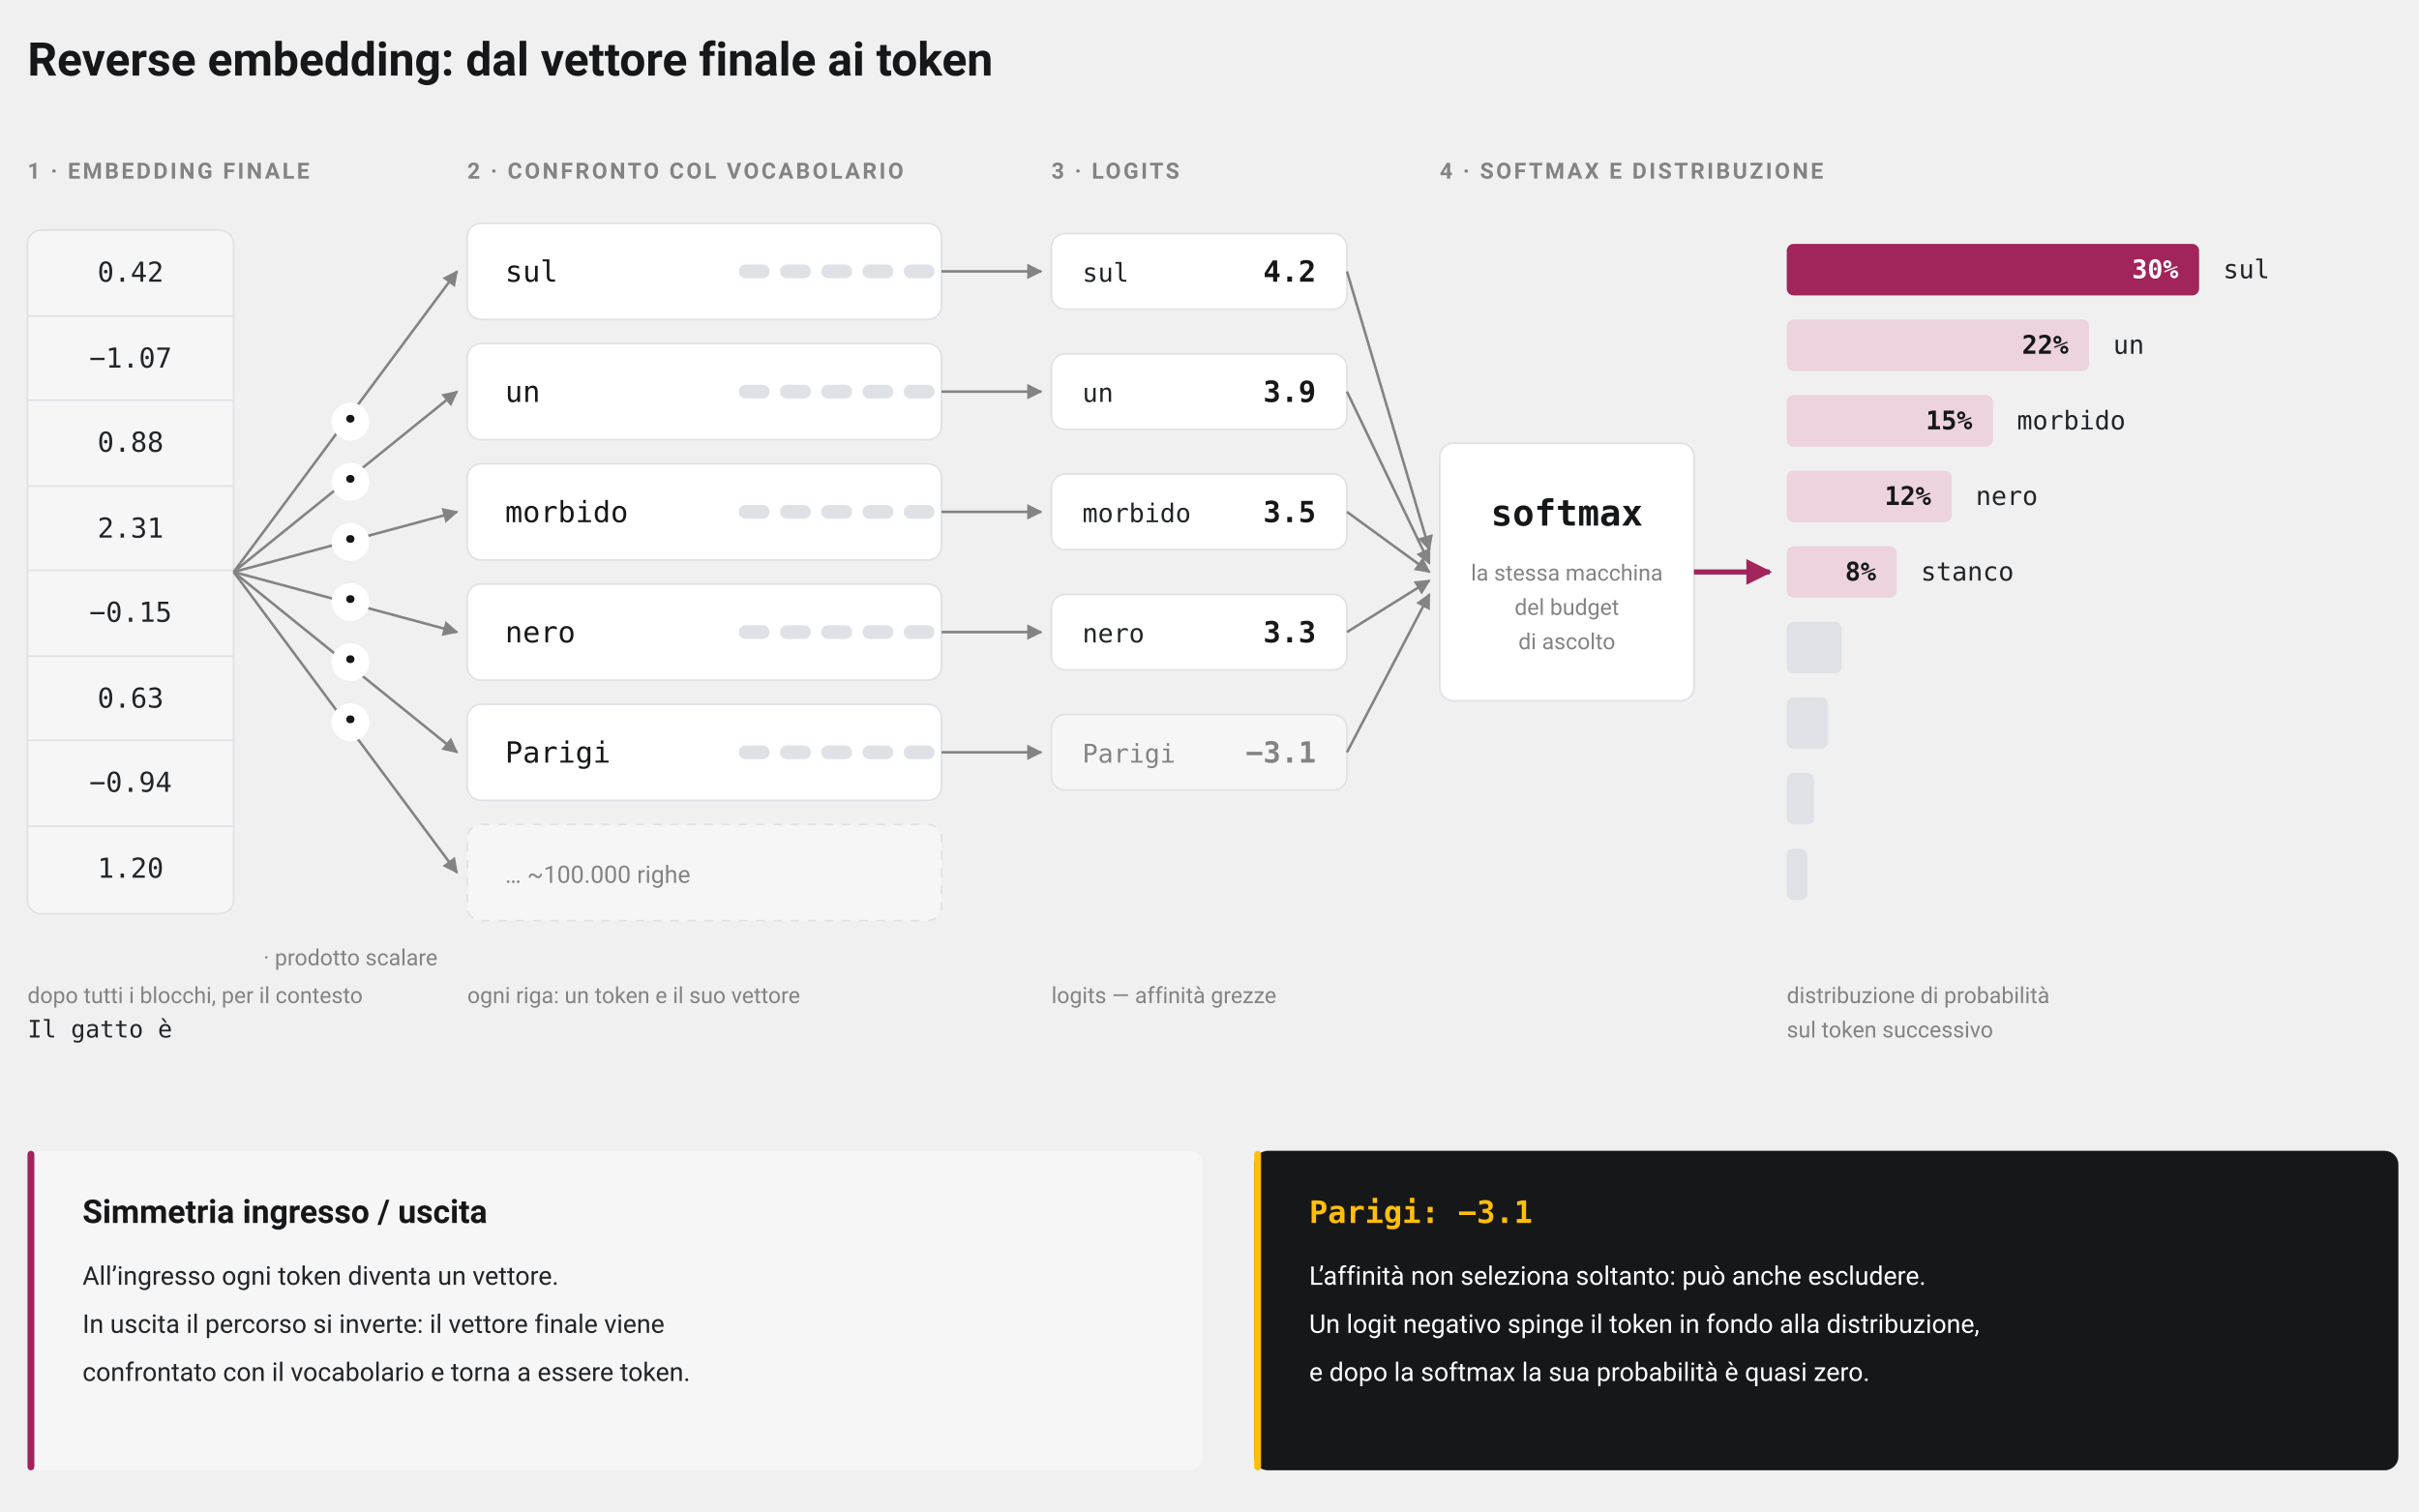
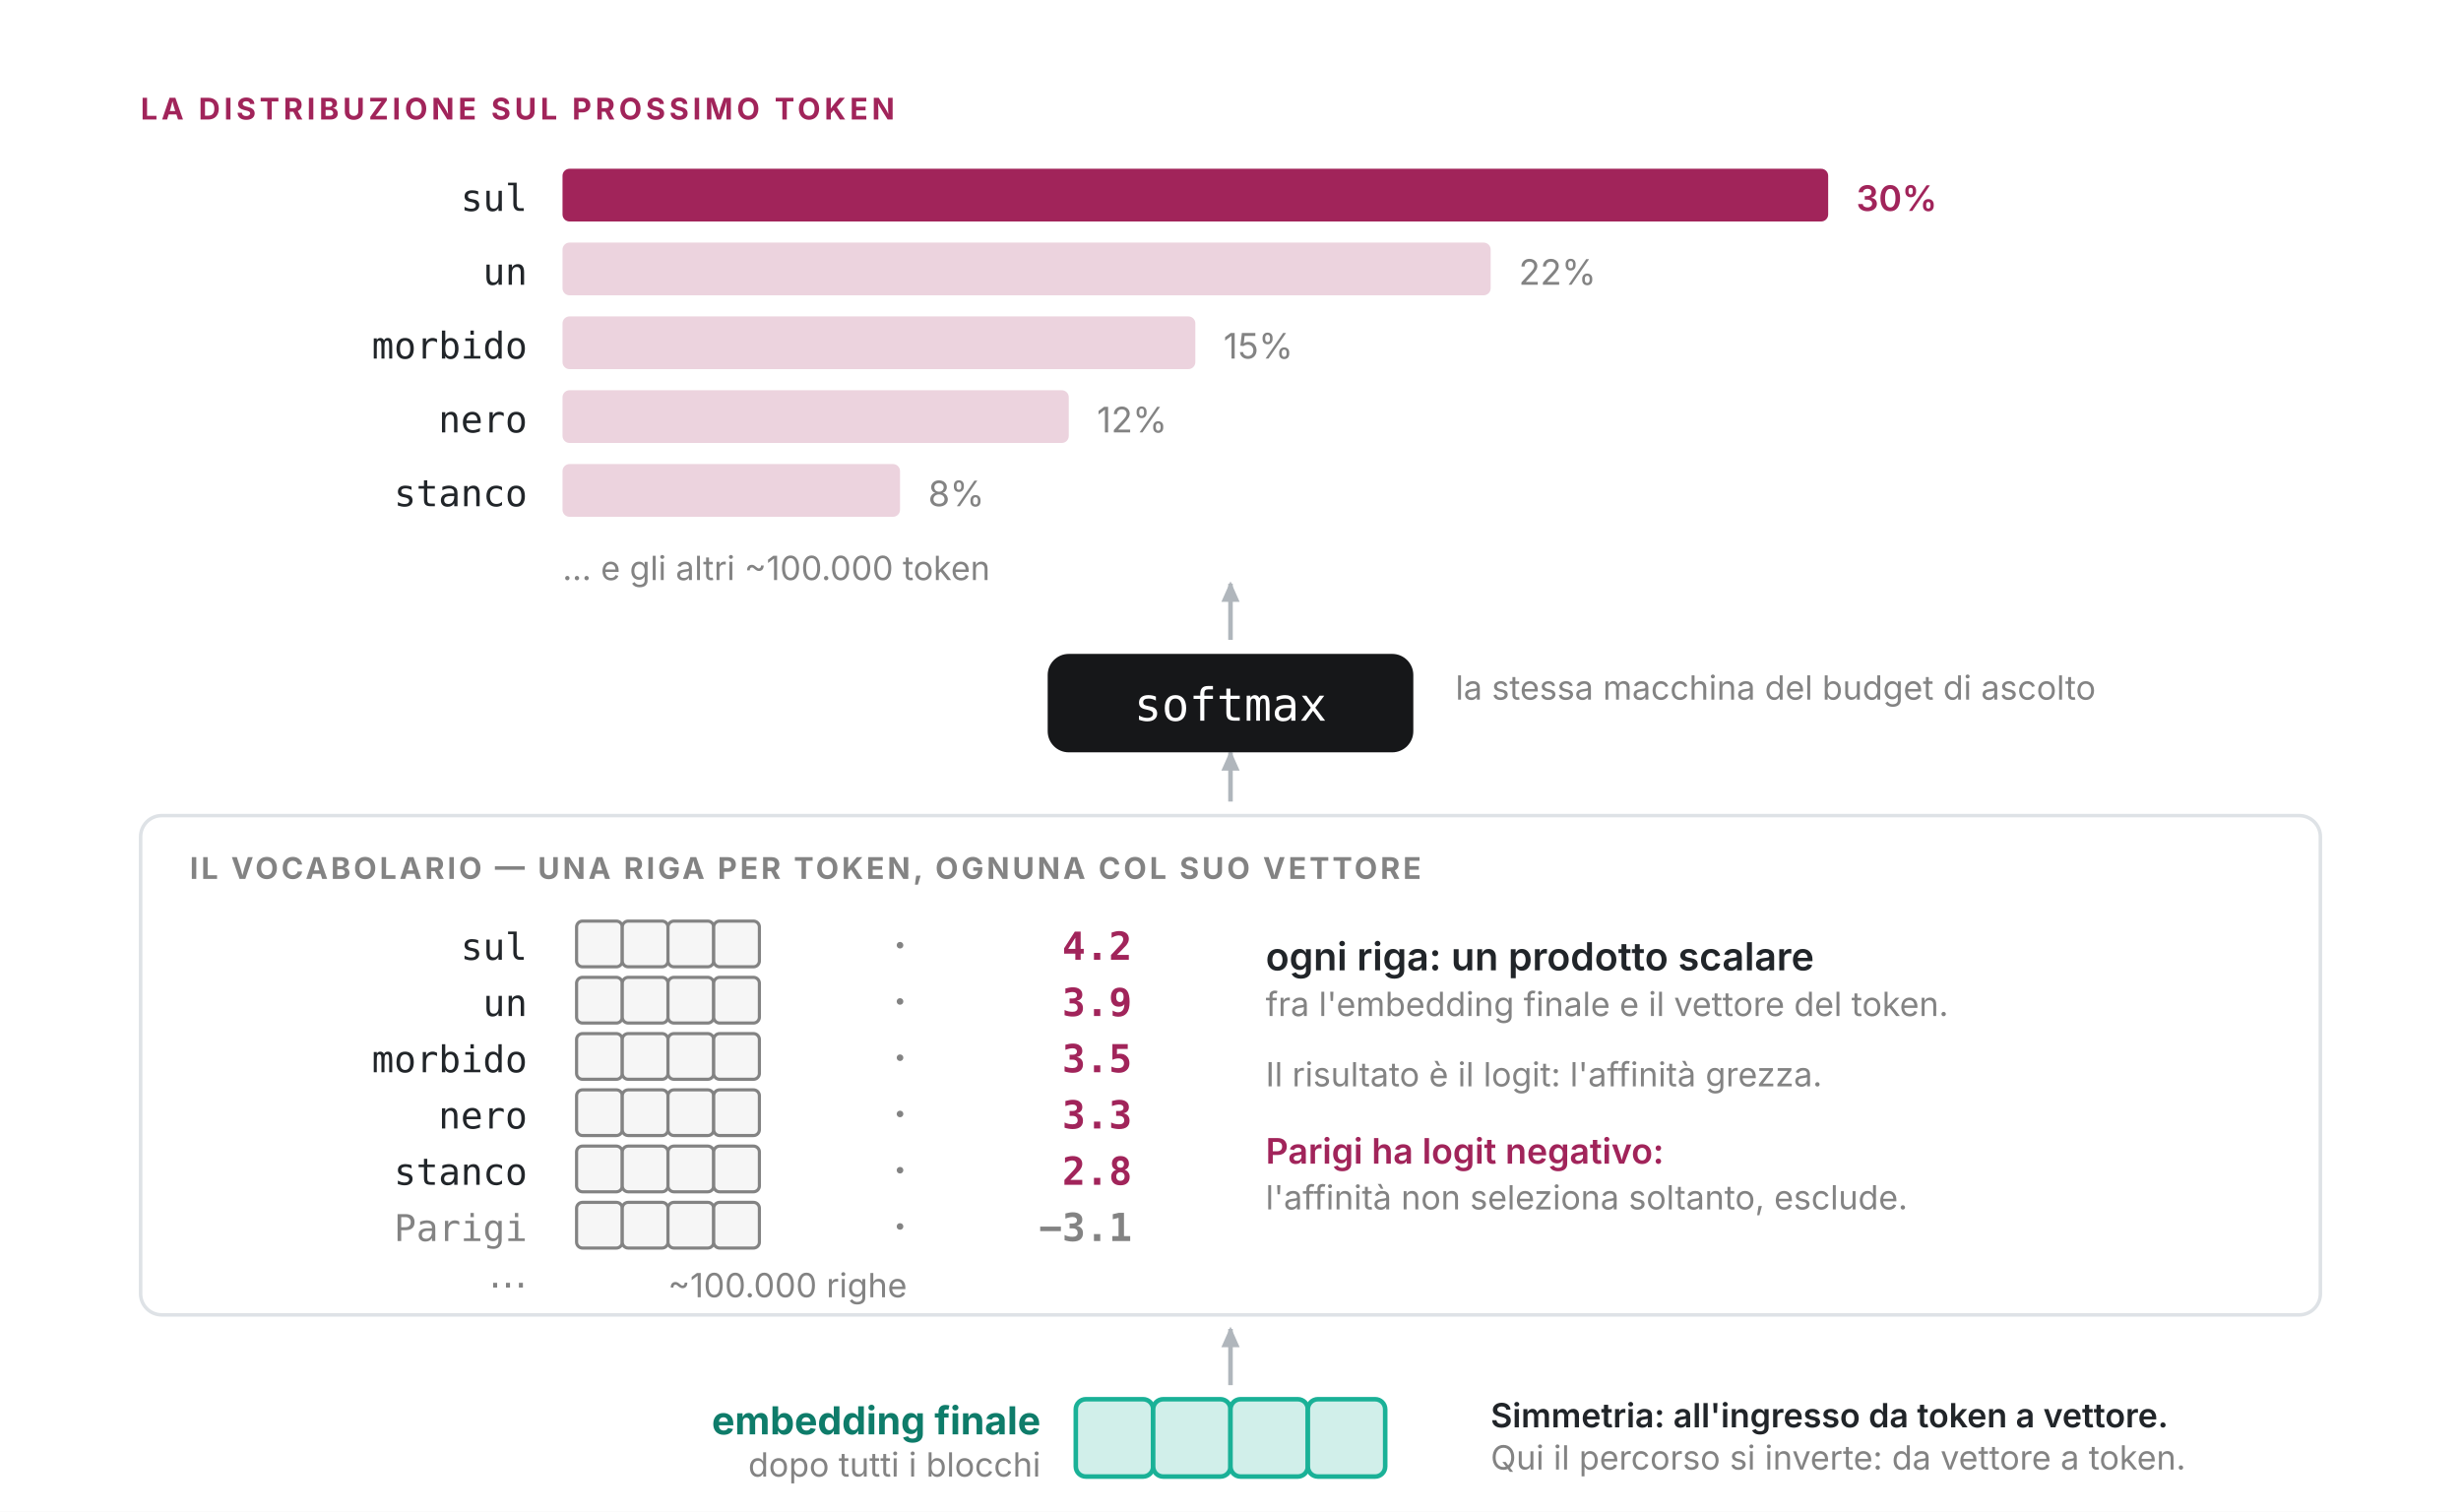
- <svg xmlns="http://www.w3.org/2000/svg" viewBox="0 0 1408 880" width="1408" height="880" role="img">
+ <svg xmlns="http://www.w3.org/2000/svg" viewBox="0 0 700 430" width="700" height="430" role="img" aria-label="Dal basso: l'embedding finale confrontato con ogni token del vocabolario da i logits, che la softmax trasforma nella distribuzione">
  <defs>
-     <marker id="ar" viewBox="0 0 10 10" refX="9" refY="5" markerWidth="6" markerHeight="6" orient="auto-start-reverse">
-       <path d="M0 0 L10 5 L0 10 Z" fill="#838383" />
+     <marker id="a" viewBox="0 0 10 10" refX="8" refY="5" markerWidth="5" markerHeight="5" orient="auto-start-reverse">
+       <path d="M 0 1 L 9 5 L 0 9 z" fill="#b0b6bc" />
    </marker>
-     <marker id="arFocus" viewBox="0 0 10 10" refX="9" refY="5" markerWidth="5" markerHeight="5" orient="auto-start-reverse">
-       <path d="M0 0 L10 5 L0 10 Z" fill="#a1245a" />
+     <marker id="ab" viewBox="0 0 10 10" refX="8" refY="5" markerWidth="5" markerHeight="5" orient="auto-start-reverse">
+       <path d="M 0 1 L 9 5 L 0 9 z" fill="#a1245a" />
    </marker>
+     <marker id="at" viewBox="0 0 10 10" refX="8" refY="5" markerWidth="5" markerHeight="5" orient="auto-start-reverse">
+       <path d="M 0 1 L 9 5 L 0 9 z" fill="#1ab197" />
+     </marker>
+     <pattern id="dots" width="14" height="14" patternUnits="userSpaceOnUse">
+       <circle cx="1.6" cy="1.6" r="1.1" fill="#e4e7ea" />
+     </pattern>
  </defs>
-   <g font-family="Poppins, system-ui, -apple-system, 'Segoe UI', Roboto, sans-serif">
-     <text x="16" y="44" font-size="27" font-weight="700" fill="#161719">Reverse embedding: dal vettore finale ai token</text>
-     <g font-size="13" font-weight="700" fill="#838383" letter-spacing="1.4">
-       <text x="16" y="104">1 · EMBEDDING FINALE</text>
-       <text x="272" y="104">2 · CONFRONTO COL VOCABOLARIO</text>
-       <text x="612" y="104">3 · LOGITS</text>
-       <text x="838" y="104">4 · SOFTMAX E DISTRIBUZIONE</text>
-     </g>
-     <g id="stadio1">
-       <rect x="16" y="134" width="120" height="398" rx="8" fill="#f6f6f6" stroke="#dee2e6" />
-       <g stroke="#dee2e6" stroke-width="1">
-         <line x1="16" y1="184" x2="136" y2="184" />
-         <line x1="16" y1="233" x2="136" y2="233" />
-         <line x1="16" y1="283" x2="136" y2="283" />
-         <line x1="16" y1="332" x2="136" y2="332" />
-         <line x1="16" y1="382" x2="136" y2="382" />
-         <line x1="16" y1="431" x2="136" y2="431" />
-         <line x1="16" y1="481" x2="136" y2="481" />
-       </g>
-       <g font-family="'SFMono-Regular', Menlo, Monaco, Consolas, monospace" font-size="16" fill="#212529" text-anchor="middle">
-         <text x="76" y="164">0.42</text>
-         <text x="76" y="214">−1.07</text>
-         <text x="76" y="263">0.88</text>
-         <text x="76" y="313">2.31</text>
-         <text x="76" y="362">−0.15</text>
-         <text x="76" y="412">0.63</text>
-         <text x="76" y="461">−0.94</text>
-         <text x="76" y="511">1.20</text>
-       </g>
-       <text x="16" y="584" font-size="13" fill="#838383">dopo tutti i blocchi, per il contesto</text>
-       <text x="16" y="604" font-family="'SFMono-Regular', Menlo, Monaco, Consolas, monospace" font-size="14" fill="#212529">Il gatto è</text>
-     </g>
-     <g id="prodotti" stroke="#838383" stroke-width="1.5" fill="none">
-       <line x1="136" y1="333" x2="266" y2="158" marker-end="url(#ar)" />
-       <line x1="136" y1="333" x2="266" y2="228" marker-end="url(#ar)" />
-       <line x1="136" y1="333" x2="266" y2="298" marker-end="url(#ar)" />
-       <line x1="136" y1="333" x2="266" y2="368" marker-end="url(#ar)" />
-       <line x1="136" y1="333" x2="266" y2="438" marker-end="url(#ar)" />
-       <line x1="136" y1="333" x2="266" y2="508" marker-end="url(#ar)" />
-     </g>
-     <g>
-       <circle cx="204" cy="245.5" r="11" fill="#ffffff" />
-       <circle cx="204" cy="280.5" r="11" fill="#ffffff" />
-       <circle cx="204" cy="315.5" r="11" fill="#ffffff" />
-       <circle cx="204" cy="350.5" r="11" fill="#ffffff" />
-       <circle cx="204" cy="385.5" r="11" fill="#ffffff" />
-       <circle cx="204" cy="420.5" r="11" fill="#ffffff" />
-       <g font-size="30" font-weight="700" fill="#161719" text-anchor="middle">
-         <text x="204" y="254">·</text>
-         <text x="204" y="289">·</text>
-         <text x="204" y="324">·</text>
-         <text x="204" y="359">·</text>
-         <text x="204" y="394">·</text>
-         <text x="204" y="429">·</text>
-       </g>
-       <text x="204" y="562" font-size="13" fill="#838383" text-anchor="middle">· prodotto scalare</text>
-     </g>
-     <g id="stadio2">
-       <g fill="#ffffff" stroke="#dee2e6">
-         <rect x="272" y="130" width="276" height="56" rx="8" />
-         <rect x="272" y="200" width="276" height="56" rx="8" />
-         <rect x="272" y="270" width="276" height="56" rx="8" />
-         <rect x="272" y="340" width="276" height="56" rx="8" />
-         <rect x="272" y="410" width="276" height="56" rx="8" />
-       </g>
-       <rect x="272" y="480" width="276" height="56" rx="8" fill="#f6f6f6" stroke="#dee2e6" stroke-dasharray="5 5" />
-       <g font-family="'SFMono-Regular', Menlo, Monaco, Consolas, monospace" font-size="17" fill="#161719">
-         <text x="294" y="164">sul</text>
-         <text x="294" y="234">un</text>
-         <text x="294" y="304">morbido</text>
-         <text x="294" y="374">nero</text>
-         <text x="294" y="444">Parigi</text>
-       </g>
-       <text x="294" y="514" font-size="14" fill="#838383">… ~100.000 righe</text>
-       <g fill="#dee2e6">
-         <rect x="430" y="154" width="18" height="8" rx="4" />
-         <rect x="454" y="154" width="18" height="8" rx="4" />
-         <rect x="478" y="154" width="18" height="8" rx="4" />
-         <rect x="502" y="154" width="18" height="8" rx="4" />
-         <rect x="526" y="154" width="18" height="8" rx="4" />
-         <rect x="430" y="224" width="18" height="8" rx="4" />
-         <rect x="454" y="224" width="18" height="8" rx="4" />
-         <rect x="478" y="224" width="18" height="8" rx="4" />
-         <rect x="502" y="224" width="18" height="8" rx="4" />
-         <rect x="526" y="224" width="18" height="8" rx="4" />
-         <rect x="430" y="294" width="18" height="8" rx="4" />
-         <rect x="454" y="294" width="18" height="8" rx="4" />
-         <rect x="478" y="294" width="18" height="8" rx="4" />
-         <rect x="502" y="294" width="18" height="8" rx="4" />
-         <rect x="526" y="294" width="18" height="8" rx="4" />
-         <rect x="430" y="364" width="18" height="8" rx="4" />
-         <rect x="454" y="364" width="18" height="8" rx="4" />
-         <rect x="478" y="364" width="18" height="8" rx="4" />
-         <rect x="502" y="364" width="18" height="8" rx="4" />
-         <rect x="526" y="364" width="18" height="8" rx="4" />
-         <rect x="430" y="434" width="18" height="8" rx="4" />
-         <rect x="454" y="434" width="18" height="8" rx="4" />
-         <rect x="478" y="434" width="18" height="8" rx="4" />
-         <rect x="502" y="434" width="18" height="8" rx="4" />
-         <rect x="526" y="434" width="18" height="8" rx="4" />
-       </g>
-       <text x="272" y="584" font-size="13" fill="#838383">ogni riga: un token e il suo vettore</text>
-     </g>
-     <g stroke="#838383" stroke-width="1.5" fill="none">
-       <line x1="548" y1="158" x2="606" y2="158" marker-end="url(#ar)" />
-       <line x1="548" y1="228" x2="606" y2="228" marker-end="url(#ar)" />
-       <line x1="548" y1="298" x2="606" y2="298" marker-end="url(#ar)" />
-       <line x1="548" y1="368" x2="606" y2="368" marker-end="url(#ar)" />
-       <line x1="548" y1="438" x2="606" y2="438" marker-end="url(#ar)" />
-     </g>
-     <g id="stadio3">
-       <g fill="#ffffff" stroke="#dee2e6">
-         <rect x="612" y="136" width="172" height="44" rx="8" />
-         <rect x="612" y="206" width="172" height="44" rx="8" />
-         <rect x="612" y="276" width="172" height="44" rx="8" />
-         <rect x="612" y="346" width="172" height="44" rx="8" />
-       </g>
-       <rect x="612" y="416" width="172" height="44" rx="8" fill="#f6f6f6" stroke="#dee2e6" />
-       <g font-family="'SFMono-Regular', Menlo, Monaco, Consolas, monospace" font-size="15" fill="#212529">
-         <text x="630" y="164">sul</text>
-         <text x="630" y="234">un</text>
-         <text x="630" y="304">morbido</text>
-         <text x="630" y="374">nero</text>
-         <text x="630" y="444" fill="#838383">Parigi</text>
-       </g>
-       <g font-family="'SFMono-Regular', Menlo, Monaco, Consolas, monospace" font-size="17" font-weight="700" fill="#161719" text-anchor="end">
-         <text x="766" y="164">4.2</text>
-         <text x="766" y="234">3.9</text>
-         <text x="766" y="304">3.5</text>
-         <text x="766" y="374">3.3</text>
-         <text x="766" y="444" fill="#838383">−3.1</text>
-       </g>
-       <text x="612" y="584" font-size="13" fill="#838383">logits — affinità grezze</text>
-     </g>
-     <g stroke="#838383" stroke-width="1.5" fill="none">
-       <line x1="784" y1="158" x2="832" y2="320" marker-end="url(#ar)" />
-       <line x1="784" y1="228" x2="832" y2="328" marker-end="url(#ar)" />
-       <line x1="784" y1="298" x2="832" y2="333" marker-end="url(#ar)" />
-       <line x1="784" y1="368" x2="832" y2="338" marker-end="url(#ar)" />
-       <line x1="784" y1="438" x2="832" y2="346" marker-end="url(#ar)" />
-     </g>
-     <g id="softmax">
-       <rect x="838" y="258" width="148" height="150" rx="8" fill="#ffffff" stroke="#dee2e6" />
-       <text x="912" y="306" font-family="'SFMono-Regular', Menlo, Monaco, Consolas, monospace" font-size="21" font-weight="700" fill="#161719" text-anchor="middle">softmax</text>
-       <g font-size="13" fill="#838383" text-anchor="middle">
-         <text x="912" y="338">la stessa macchina</text>
-         <text x="912" y="358">del budget</text>
-         <text x="912" y="378">di ascolto</text>
-       </g>
-     </g>
-     <line x1="986" y1="333" x2="1030" y2="333" stroke="#a1245a" stroke-width="3" marker-end="url(#arFocus)" />
-     <g id="distribuzione">
-       <rect x="1040" y="142" width="240" height="30" rx="4" fill="#a1245a" />
-       <rect x="1040" y="186" width="176" height="30" rx="4" fill="#ecd3de" />
-       <rect x="1040" y="230" width="120" height="30" rx="4" fill="#ecd3de" />
-       <rect x="1040" y="274" width="96" height="30" rx="4" fill="#ecd3de" />
-       <rect x="1040" y="318" width="64" height="30" rx="4" fill="#ecd3de" />
-       <rect x="1040" y="362" width="32" height="30" rx="4" fill="#dee2e6" />
-       <rect x="1040" y="406" width="24" height="30" rx="4" fill="#dee2e6" />
-       <rect x="1040" y="450" width="16" height="30" rx="4" fill="#dee2e6" />
-       <rect x="1040" y="494" width="12" height="30" rx="4" fill="#dee2e6" />
-       <g font-family="'SFMono-Regular', Menlo, Monaco, Consolas, monospace" font-size="15" font-weight="700" text-anchor="end">
-         <text x="1268" y="162" fill="#ffffff">30%</text>
-         <text x="1204" y="206" fill="#161719">22%</text>
-         <text x="1148" y="250" fill="#161719">15%</text>
-         <text x="1124" y="294" fill="#161719">12%</text>
-         <text x="1092" y="338" fill="#161719">8%</text>
-       </g>
-       <g font-family="'SFMono-Regular', Menlo, Monaco, Consolas, monospace" font-size="15" fill="#212529">
-         <text x="1294" y="162">sul</text>
-         <text x="1230" y="206">un</text>
-         <text x="1174" y="250">morbido</text>
-         <text x="1150" y="294">nero</text>
-         <text x="1118" y="338">stanco</text>
-       </g>
-       <text x="1040" y="584" font-size="13" fill="#838383">distribuzione di probabilità</text>
-       <text x="1040" y="604" font-size="13" fill="#838383">sul token successivo</text>
-     </g>
-     <g id="simmetria">
-       <rect x="16" y="670" width="684" height="186" rx="8" fill="#f6f6f6" />
-       <rect x="16" y="670" width="4" height="186" rx="2" fill="#a1245a" />
-       <text x="48" y="712" font-size="19" font-weight="700" fill="#161719">Simmetria ingresso / uscita</text>
-       <g font-size="15" fill="#212529">
-         <text x="48" y="748">All’ingresso ogni token diventa un vettore.</text>
-         <text x="48" y="776">In uscita il percorso si inverte: il vettore finale viene</text>
-         <text x="48" y="804">confrontato con il vocabolario e torna a essere token.</text>
-       </g>
-     </g>
-     <g id="callout">
-       <rect x="730" y="670" width="666" height="186" rx="8" fill="#161719" />
-       <rect x="730" y="670" width="4" height="186" rx="2" fill="#ffbe0b" />
-       <text x="762" y="712" font-family="'SFMono-Regular', Menlo, Monaco, Consolas, monospace" font-size="18" font-weight="700" fill="#ffbe0b">Parigi: −3.1</text>
-       <g font-size="15" fill="#ffffff">
-         <text x="762" y="748">L’affinità non seleziona soltanto: può anche escludere.</text>
-         <text x="762" y="776">Un logit negativo spinge il token in fondo alla distribuzione,</text>
-         <text x="762" y="804">e dopo la softmax la sua probabilità è quasi zero.</text>
-       </g>
-     </g>
-   </g>
+   <rect width="700" height="430" fill="#ffffff" />
+   <rect x="306.0" y="398" width="22" height="22" rx="2.86" fill="#d1efea" stroke="#1ab197" stroke-width="1.3" />
+   <rect x="328.0" y="398" width="22" height="22" rx="2.86" fill="#d1efea" stroke="#1ab197" stroke-width="1.3" />
+   <rect x="350.0" y="398" width="22" height="22" rx="2.86" fill="#d1efea" stroke="#1ab197" stroke-width="1.3" />
+   <rect x="372.0" y="398" width="22" height="22" rx="2.86" fill="#d1efea" stroke="#1ab197" stroke-width="1.3" />
+   <text x="296" y="408" font-family="Poppins, system-ui, -apple-system, 'Segoe UI', sans-serif" font-size="11" fill="#0e7c6a" text-anchor="end" font-weight="700">embedding finale</text>
+   <text x="296" y="420" font-family="Poppins, system-ui, -apple-system, 'Segoe UI', sans-serif" font-size="9.5" fill="#838383" text-anchor="end" font-weight="400">dopo tutti i blocchi</text>
+   <path d="M 350 394 L 350 378" fill="none" stroke="#b0b6bc" stroke-width="1.3" marker-end="url(#a)" />
+   <text x="424" y="406" font-family="Poppins, system-ui, -apple-system, 'Segoe UI', sans-serif" font-size="9.5" fill="#212529" text-anchor="start" font-weight="600">Simmetria: all'ingresso da token a vettore.</text>
+   <text x="424" y="418" font-family="Poppins, system-ui, -apple-system, 'Segoe UI', sans-serif" font-size="9.5" fill="#838383" text-anchor="start" font-weight="400">Qui il percorso si inverte: da vettore a token.</text>
+   <rect x="40" y="232" width="620" height="142" rx="6" fill="#ffffff" stroke="#dee2e6" stroke-width="1.0" />
+   <text x="54" y="250" font-family="Poppins, system-ui, -apple-system, 'Segoe UI', sans-serif" font-size="8.5" fill="#838383" text-anchor="start" font-weight="700" letter-spacing="0.1em">IL VOCABOLARIO — UNA RIGA PER TOKEN, OGNUNA COL SUO VETTORE</text>
+   <text x="150" y="273" font-family="'SFMono-Regular', Menlo, Monaco, Consolas, monospace" font-size="10.5" fill="#212529" text-anchor="end" font-weight="400">sul</text>
+   <rect x="164.0" y="262" width="13" height="13" rx="1.69" fill="#f6f6f6" stroke="#838383" stroke-width="0.9" />
+   <rect x="177.0" y="262" width="13" height="13" rx="1.69" fill="#f6f6f6" stroke="#838383" stroke-width="0.9" />
+   <rect x="190.0" y="262" width="13" height="13" rx="1.69" fill="#f6f6f6" stroke="#838383" stroke-width="0.9" />
+   <rect x="203.0" y="262" width="13" height="13" rx="1.69" fill="#f6f6f6" stroke="#838383" stroke-width="0.9" />
+   <text x="256" y="273" font-family="Poppins, system-ui, -apple-system, 'Segoe UI', sans-serif" font-size="12" fill="#838383" text-anchor="middle" font-weight="600">·</text>
+   <text x="322" y="273" font-family="'SFMono-Regular', Menlo, Monaco, Consolas, monospace" font-size="11" fill="#a1245a" text-anchor="end" font-weight="700">4.2</text>
+   <text x="150" y="289" font-family="'SFMono-Regular', Menlo, Monaco, Consolas, monospace" font-size="10.5" fill="#212529" text-anchor="end" font-weight="400">un</text>
+   <rect x="164.0" y="278" width="13" height="13" rx="1.69" fill="#f6f6f6" stroke="#838383" stroke-width="0.9" />
+   <rect x="177.0" y="278" width="13" height="13" rx="1.69" fill="#f6f6f6" stroke="#838383" stroke-width="0.9" />
+   <rect x="190.0" y="278" width="13" height="13" rx="1.69" fill="#f6f6f6" stroke="#838383" stroke-width="0.9" />
+   <rect x="203.0" y="278" width="13" height="13" rx="1.69" fill="#f6f6f6" stroke="#838383" stroke-width="0.9" />
+   <text x="256" y="289" font-family="Poppins, system-ui, -apple-system, 'Segoe UI', sans-serif" font-size="12" fill="#838383" text-anchor="middle" font-weight="600">·</text>
+   <text x="322" y="289" font-family="'SFMono-Regular', Menlo, Monaco, Consolas, monospace" font-size="11" fill="#a1245a" text-anchor="end" font-weight="700">3.9</text>
+   <text x="150" y="305" font-family="'SFMono-Regular', Menlo, Monaco, Consolas, monospace" font-size="10.5" fill="#212529" text-anchor="end" font-weight="400">morbido</text>
+   <rect x="164.0" y="294" width="13" height="13" rx="1.69" fill="#f6f6f6" stroke="#838383" stroke-width="0.9" />
+   <rect x="177.0" y="294" width="13" height="13" rx="1.69" fill="#f6f6f6" stroke="#838383" stroke-width="0.9" />
+   <rect x="190.0" y="294" width="13" height="13" rx="1.69" fill="#f6f6f6" stroke="#838383" stroke-width="0.9" />
+   <rect x="203.0" y="294" width="13" height="13" rx="1.69" fill="#f6f6f6" stroke="#838383" stroke-width="0.9" />
+   <text x="256" y="305" font-family="Poppins, system-ui, -apple-system, 'Segoe UI', sans-serif" font-size="12" fill="#838383" text-anchor="middle" font-weight="600">·</text>
+   <text x="322" y="305" font-family="'SFMono-Regular', Menlo, Monaco, Consolas, monospace" font-size="11" fill="#a1245a" text-anchor="end" font-weight="700">3.5</text>
+   <text x="150" y="321" font-family="'SFMono-Regular', Menlo, Monaco, Consolas, monospace" font-size="10.5" fill="#212529" text-anchor="end" font-weight="400">nero</text>
+   <rect x="164.0" y="310" width="13" height="13" rx="1.69" fill="#f6f6f6" stroke="#838383" stroke-width="0.9" />
+   <rect x="177.0" y="310" width="13" height="13" rx="1.69" fill="#f6f6f6" stroke="#838383" stroke-width="0.9" />
+   <rect x="190.0" y="310" width="13" height="13" rx="1.69" fill="#f6f6f6" stroke="#838383" stroke-width="0.9" />
+   <rect x="203.0" y="310" width="13" height="13" rx="1.69" fill="#f6f6f6" stroke="#838383" stroke-width="0.9" />
+   <text x="256" y="321" font-family="Poppins, system-ui, -apple-system, 'Segoe UI', sans-serif" font-size="12" fill="#838383" text-anchor="middle" font-weight="600">·</text>
+   <text x="322" y="321" font-family="'SFMono-Regular', Menlo, Monaco, Consolas, monospace" font-size="11" fill="#a1245a" text-anchor="end" font-weight="700">3.3</text>
+   <text x="150" y="337" font-family="'SFMono-Regular', Menlo, Monaco, Consolas, monospace" font-size="10.5" fill="#212529" text-anchor="end" font-weight="400">stanco</text>
+   <rect x="164.0" y="326" width="13" height="13" rx="1.69" fill="#f6f6f6" stroke="#838383" stroke-width="0.9" />
+   <rect x="177.0" y="326" width="13" height="13" rx="1.69" fill="#f6f6f6" stroke="#838383" stroke-width="0.9" />
+   <rect x="190.0" y="326" width="13" height="13" rx="1.69" fill="#f6f6f6" stroke="#838383" stroke-width="0.9" />
+   <rect x="203.0" y="326" width="13" height="13" rx="1.69" fill="#f6f6f6" stroke="#838383" stroke-width="0.9" />
+   <text x="256" y="337" font-family="Poppins, system-ui, -apple-system, 'Segoe UI', sans-serif" font-size="12" fill="#838383" text-anchor="middle" font-weight="600">·</text>
+   <text x="322" y="337" font-family="'SFMono-Regular', Menlo, Monaco, Consolas, monospace" font-size="11" fill="#a1245a" text-anchor="end" font-weight="700">2.8</text>
+   <text x="150" y="353" font-family="'SFMono-Regular', Menlo, Monaco, Consolas, monospace" font-size="10.5" fill="#838383" text-anchor="end" font-weight="400">Parigi</text>
+   <rect x="164.0" y="342" width="13" height="13" rx="1.69" fill="#f6f6f6" stroke="#838383" stroke-width="0.9" />
+   <rect x="177.0" y="342" width="13" height="13" rx="1.69" fill="#f6f6f6" stroke="#838383" stroke-width="0.9" />
+   <rect x="190.0" y="342" width="13" height="13" rx="1.69" fill="#f6f6f6" stroke="#838383" stroke-width="0.9" />
+   <rect x="203.0" y="342" width="13" height="13" rx="1.69" fill="#f6f6f6" stroke="#838383" stroke-width="0.9" />
+   <text x="256" y="353" font-family="Poppins, system-ui, -apple-system, 'Segoe UI', sans-serif" font-size="12" fill="#838383" text-anchor="middle" font-weight="600">·</text>
+   <text x="322" y="353" font-family="'SFMono-Regular', Menlo, Monaco, Consolas, monospace" font-size="11" fill="#838383" text-anchor="end" font-weight="700">−3.1</text>
+   <text x="150" y="369" font-family="Poppins, system-ui, -apple-system, 'Segoe UI', sans-serif" font-size="11" fill="#838383" text-anchor="end" font-weight="400">⋯</text>
+   <text x="190" y="369" font-family="Poppins, system-ui, -apple-system, 'Segoe UI', sans-serif" font-size="9.5" fill="#838383" text-anchor="start" font-weight="400">~100.000 righe</text>
+   <text x="360" y="276" font-family="Poppins, system-ui, -apple-system, 'Segoe UI', sans-serif" font-size="11" fill="#212529" text-anchor="start" font-weight="600">ogni riga: un prodotto scalare</text>
+   <text x="360" y="289" font-family="Poppins, system-ui, -apple-system, 'Segoe UI', sans-serif" font-size="9.5" fill="#838383" text-anchor="start" font-weight="400">fra l'embedding finale e il vettore del token.</text>
+   <text x="360" y="309" font-family="Poppins, system-ui, -apple-system, 'Segoe UI', sans-serif" font-size="9.5" fill="#838383" text-anchor="start" font-weight="400">Il risultato è il logit: l'affinità grezza.</text>
+   <text x="360" y="331" font-family="Poppins, system-ui, -apple-system, 'Segoe UI', sans-serif" font-size="10" fill="#a1245a" text-anchor="start" font-weight="600">Parigi ha logit negativo:</text>
+   <text x="360" y="344" font-family="Poppins, system-ui, -apple-system, 'Segoe UI', sans-serif" font-size="9.5" fill="#838383" text-anchor="start" font-weight="400">l'affinità non seleziona soltanto, esclude.</text>
+   <path d="M 350 228 L 350 214" fill="none" stroke="#b0b6bc" stroke-width="1.3" marker-end="url(#a)" />
+   <rect x="298" y="186" width="104" height="28" rx="6" fill="#161719" stroke="none" stroke-width="1.0" />
+   <text x="350" y="205" font-family="'SFMono-Regular', Menlo, Monaco, Consolas, monospace" font-size="13" fill="#ffffff" text-anchor="middle" font-weight="500">softmax</text>
+   <text x="414" y="199" font-family="Poppins, system-ui, -apple-system, 'Segoe UI', sans-serif" font-size="9.5" fill="#838383" text-anchor="start" font-weight="400">la stessa macchina del budget di ascolto</text>
+   <path d="M 350 182 L 350 166" fill="none" stroke="#b0b6bc" stroke-width="1.3" marker-end="url(#a)" />
+   <text x="40" y="34" font-family="Poppins, system-ui, -apple-system, 'Segoe UI', sans-serif" font-size="8.5" fill="#a1245a" text-anchor="start" font-weight="700" letter-spacing="0.13em">LA DISTRIBUZIONE SUL PROSSIMO TOKEN</text>
+   <text x="150" y="60" font-family="'SFMono-Regular', Menlo, Monaco, Consolas, monospace" font-size="10.5" fill="#212529" text-anchor="end" font-weight="400">sul</text>
+   <rect x="160" y="48" width="360.0" height="15" rx="2" fill="#a1245a" stroke="none" stroke-width="1.0" />
+   <text x="528.0" y="60" font-family="Poppins, system-ui, -apple-system, 'Segoe UI', sans-serif" font-size="10" fill="#a1245a" text-anchor="start" font-weight="600">30%</text>
+   <text x="150" y="81" font-family="'SFMono-Regular', Menlo, Monaco, Consolas, monospace" font-size="10.5" fill="#212529" text-anchor="end" font-weight="400">un</text>
+   <rect x="160" y="69" width="264.0" height="15" rx="2" fill="#ecd3de" stroke="none" stroke-width="1.0" />
+   <text x="432.0" y="81" font-family="Poppins, system-ui, -apple-system, 'Segoe UI', sans-serif" font-size="10" fill="#838383" text-anchor="start" font-weight="400">22%</text>
+   <text x="150" y="102" font-family="'SFMono-Regular', Menlo, Monaco, Consolas, monospace" font-size="10.5" fill="#212529" text-anchor="end" font-weight="400">morbido</text>
+   <rect x="160" y="90" width="180.0" height="15" rx="2" fill="#ecd3de" stroke="none" stroke-width="1.0" />
+   <text x="348.0" y="102" font-family="Poppins, system-ui, -apple-system, 'Segoe UI', sans-serif" font-size="10" fill="#838383" text-anchor="start" font-weight="400">15%</text>
+   <text x="150" y="123" font-family="'SFMono-Regular', Menlo, Monaco, Consolas, monospace" font-size="10.5" fill="#212529" text-anchor="end" font-weight="400">nero</text>
+   <rect x="160" y="111" width="144.0" height="15" rx="2" fill="#ecd3de" stroke="none" stroke-width="1.0" />
+   <text x="312.0" y="123" font-family="Poppins, system-ui, -apple-system, 'Segoe UI', sans-serif" font-size="10" fill="#838383" text-anchor="start" font-weight="400">12%</text>
+   <text x="150" y="144" font-family="'SFMono-Regular', Menlo, Monaco, Consolas, monospace" font-size="10.5" fill="#212529" text-anchor="end" font-weight="400">stanco</text>
+   <rect x="160" y="132" width="96.0" height="15" rx="2" fill="#ecd3de" stroke="none" stroke-width="1.0" />
+   <text x="264.0" y="144" font-family="Poppins, system-ui, -apple-system, 'Segoe UI', sans-serif" font-size="10" fill="#838383" text-anchor="start" font-weight="400">8%</text>
+   <text x="160" y="165" font-family="Poppins, system-ui, -apple-system, 'Segoe UI', sans-serif" font-size="9.5" fill="#838383" text-anchor="start" font-weight="400">… e gli altri ~100.000 token</text>
</svg>
